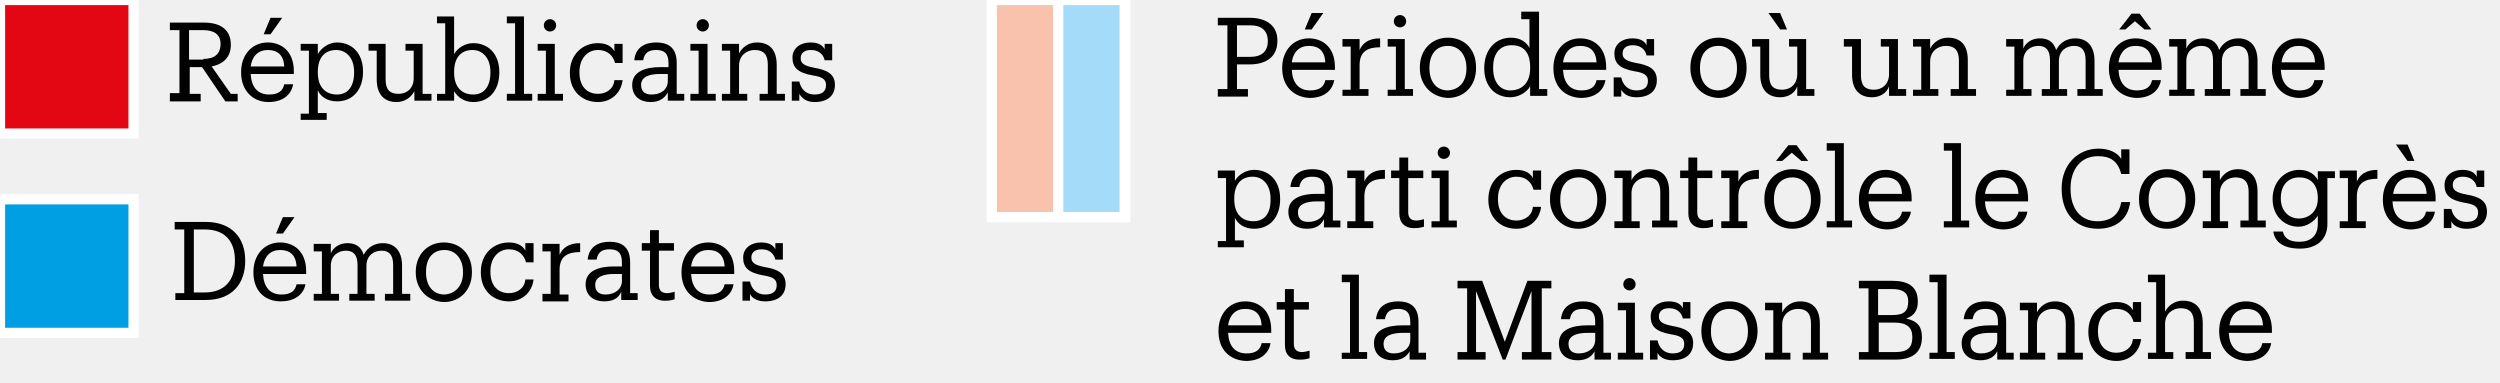
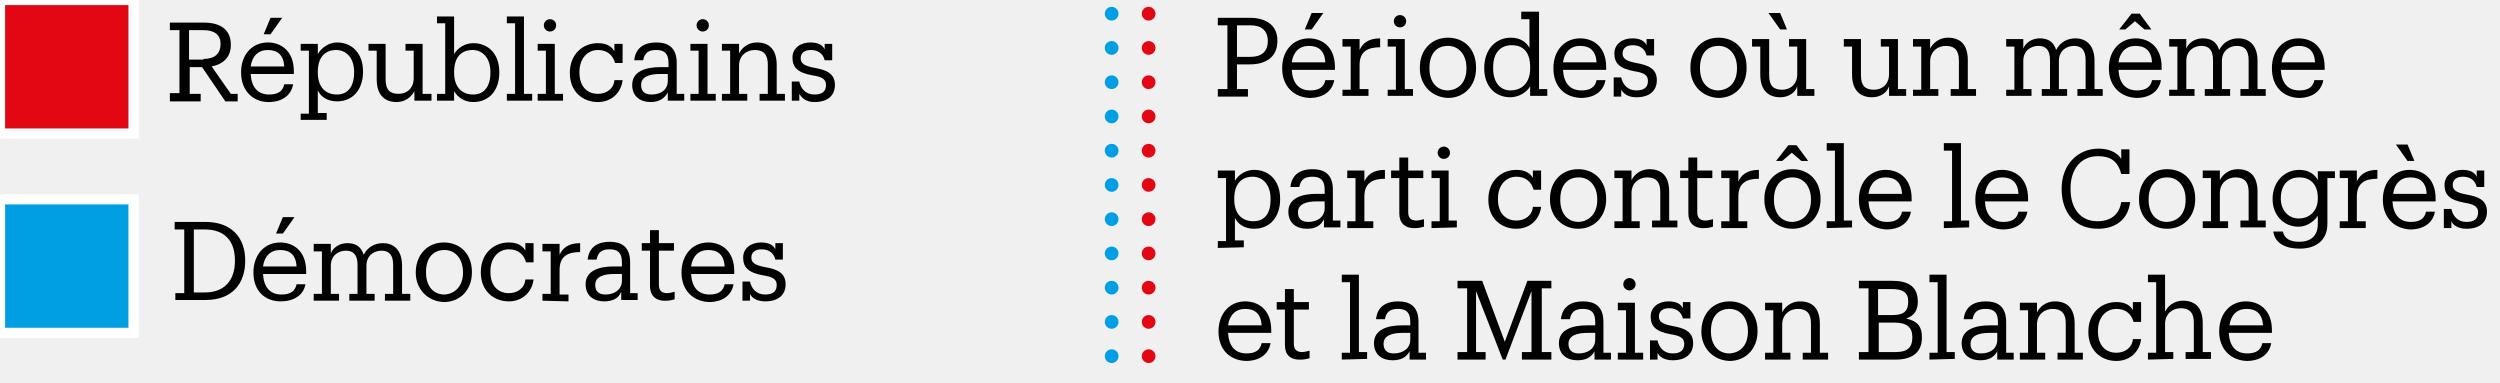
<svg xmlns="http://www.w3.org/2000/svg" version="1.1" id="Calque_1" x="0px" y="0px" viewBox="0 0 365 55.9" style="enable-background:new 0 0 365 55.9;" xml:space="preserve">
  <style type="text/css">
	.st0{enable-background:new    ;}
	.st1{fill:#010101;}
	.st2{fill:#E30613;stroke:#FFFFFF;stroke-width:1.49;}
- 	.st3{fill:#F9C2AD;stroke:#FFFFFF;stroke-width:1.49;}
- 	.st4{fill:#A4DBF8;stroke:#FFFFFF;stroke-width:1.49;}
- 	.st5{fill:#009FE3;stroke:#FFFFFF;stroke-width:1.49;}
+ 	.st3{fill:#009FE3;stroke:#FFFFFF;stroke-width:1.49;}
+ 	
+ 		.st4{fill:none;stroke:#009FE3;stroke-width:2;stroke-linecap:round;stroke-linejoin:round;stroke-miterlimit:10;stroke-dasharray:0,5;}
+ 	
+ 		.st5{fill:none;stroke:#E30613;stroke-width:2;stroke-linecap:round;stroke-linejoin:round;stroke-miterlimit:10;stroke-dasharray:0,5;}
</style>
  <g id="Mode_Isolation">
    <g class="st0">
-       <path class="st1" d="M177.8,14.1V13h1.4V3.7h-1.4V2.6h4.7c2.2,0,4,1,4,3.3v0.1c0,2.4-1.8,3.4-4,3.4h-1.9V13h1.6v1.1H177.8z     M182.6,8.3c1.6,0,2.5-0.8,2.5-2.3V6c0-1.6-1-2.3-2.5-2.3h-2v4.6H182.6z" />
-     </g>
-     <g class="st0">
-       <path class="st1" d="M187.2,10V9.9c0-2.5,1.6-4.3,3.9-4.3c1.9,0,3.8,1.2,3.8,4.2v0.4h-6.3c0.1,1.9,1,3,2.7,3c1.3,0,2-0.5,2.2-1.5    h1.3c-0.3,1.7-1.7,2.6-3.6,2.6C188.9,14.2,187.2,12.6,187.2,10z M193.5,9.1c-0.1-1.7-1-2.4-2.4-2.4c-1.4,0-2.3,0.9-2.5,2.4H193.5z     M191.5,1.9h1.7l-1.7,2.4h-1L191.5,1.9z" />
-       <path class="st1" d="M196,14.1v-1h1.2V6.8H196V5.7h2.5v1.6c0.4-0.9,1.2-1.7,3-1.7v1.3c-1.8,0-3,0.6-3,2.6V13h1.3v1H196z" />
-       <path class="st1" d="M202.6,14.1v-1h1.2V6.8h-1.2V5.7h2.5V13h1.2v1H202.6z M203.5,3.1c0-0.5,0.4-0.9,0.9-0.9s0.9,0.4,0.9,0.9    c0,0.5-0.4,0.9-0.9,0.9S203.5,3.6,203.5,3.1z" />
+       <path class="st1" d="M177.8,14.1V13h1.4V3.7h-1.4V2.6h4.7c2.2,0,4,1,4,3.3V6c0,2.4-1.8,3.4-4,3.4h-1.9V13h1.6v1.1H177.8z     M182.6,8.3c1.6,0,2.5-0.8,2.5-2.3l0,0c0-1.6-1-2.3-2.5-2.3h-2v4.6H182.6z" />
+     </g>
+     <g class="st0">
+       <path class="st1" d="M187.2,10V9.9c0-2.5,1.6-4.3,3.9-4.3c1.9,0,3.8,1.2,3.8,4.2v0.4h-6.3c0.1,1.9,1,3,2.7,3c1.3,0,2-0.5,2.2-1.5    h1.3c-0.3,1.7-1.7,2.6-3.6,2.6C188.9,14.2,187.2,12.6,187.2,10z M193.5,9.1c-0.1-1.7-1-2.4-2.4-2.4s-2.3,0.9-2.5,2.4H193.5z     M191.5,1.9h1.7l-1.7,2.4h-1L191.5,1.9z" />
+       <path class="st1" d="M196,14.1v-1h1.2V6.8H196V5.7h2.5v1.6c0.4-0.9,1.2-1.7,3-1.7v1.3c-1.8,0-3,0.6-3,2.6V13h1.3v1H196V14.1z" />
+       <path class="st1" d="M202.6,14.1v-1h1.2V6.8h-1.2V5.7h2.5V13h1.2v1h-3.7V14.1z M203.5,3.1c0-0.5,0.4-0.9,0.9-0.9s0.9,0.4,0.9,0.9    S204.9,4,204.4,4S203.5,3.6,203.5,3.1z" />
      <path class="st1" d="M207.3,10V9.8c0-2.5,1.7-4.3,4.1-4.3s4.1,1.7,4.1,4.3V10c0,2.5-1.7,4.3-4.1,4.3C209,14.2,207.3,12.4,207.3,10    z M214.1,10V9.9c0-1.9-1.1-3.2-2.7-3.2c-1.7,0-2.7,1.2-2.7,3.2V10c0,1.9,1,3.2,2.7,3.2C213.1,13.1,214.1,11.9,214.1,10z" />
    </g>
    <g class="st0">
-       <path class="st1" d="M220.5,14.2c-2.2,0-3.8-1.6-3.8-4.2V9.9c0-2.6,1.6-4.4,3.9-4.4c1.4,0,2.3,0.7,2.7,1.5V2.8h-1.2V1.7h2.6V13    h1.2v1h-2.5v-1.4C222.9,13.5,221.7,14.2,220.5,14.2z M223.4,10V9.8c0-2.2-1-3.2-2.7-3.2c-1.7,0-2.7,1.2-2.7,3.2V10    c0,2.1,1.1,3.2,2.5,3.2C222.2,13.2,223.4,12.1,223.4,10z" />
-       <path class="st1" d="M226.8,10V9.9c0-2.5,1.6-4.3,3.9-4.3c1.9,0,3.8,1.2,3.8,4.2v0.4h-6.3c0.1,1.9,1,3,2.7,3c1.3,0,2-0.5,2.2-1.5    h1.3c-0.3,1.7-1.7,2.6-3.6,2.6C228.4,14.2,226.8,12.6,226.8,10z M233.1,9.1c-0.1-1.7-1-2.4-2.4-2.4c-1.4,0-2.3,0.9-2.5,2.4H233.1z    " />
-     </g>
-     <g class="st0">
-       <path class="st1" d="M236.7,13.1v1h-1.1v-2.8h1.1c0.2,1,0.9,1.9,2.2,1.9c1.2,0,1.7-0.5,1.7-1.4c0-0.9-0.7-1.2-2-1.4    c-2.2-0.4-2.9-1.2-2.9-2.6c0-1.4,1.2-2.2,2.6-2.2c1.2,0,1.8,0.4,2.1,1V5.7h1.1v2.4h-1.1c-0.2-0.9-0.9-1.5-2-1.5    c-0.9,0-1.5,0.4-1.5,1.2c0,0.7,0.4,1.1,2,1.4c1.7,0.3,3,0.8,3,2.5c0,1.5-1,2.5-3,2.5C237.6,14.2,237,13.6,236.7,13.1z" />
+       <path class="st1" d="M220.5,14.2c-2.2,0-3.8-1.6-3.8-4.2V9.9c0-2.6,1.6-4.4,3.9-4.4c1.4,0,2.3,0.7,2.7,1.5V2.8h-1.2V1.7h2.6V13    h1.2v1h-2.5v-1.4C222.9,13.5,221.7,14.2,220.5,14.2z M223.4,10V9.8c0-2.2-1-3.2-2.7-3.2S218,7.8,218,9.8V10c0,2.1,1.1,3.2,2.5,3.2    C222.2,13.2,223.4,12.1,223.4,10z" />
+       <path class="st1" d="M226.8,10V9.9c0-2.5,1.6-4.3,3.9-4.3c1.9,0,3.8,1.2,3.8,4.2v0.4h-6.3c0.1,1.9,1,3,2.7,3c1.3,0,2-0.5,2.2-1.5    h1.3c-0.3,1.7-1.7,2.6-3.6,2.6C228.4,14.2,226.8,12.6,226.8,10z M233.1,9.1c-0.1-1.7-1-2.4-2.4-2.4s-2.3,0.9-2.5,2.4H233.1z" />
+     </g>
+     <g class="st0">
+       <path class="st1" d="M236.7,13.1v1h-1.1v-2.8h1.1c0.2,1,0.9,1.9,2.2,1.9c1.2,0,1.7-0.5,1.7-1.4s-0.7-1.2-2-1.4    c-2.2-0.4-2.9-1.2-2.9-2.6s1.2-2.2,2.6-2.2c1.2,0,1.8,0.4,2.1,1V5.7h1.1v2.4h-1.1c-0.2-0.9-0.9-1.5-2-1.5c-0.9,0-1.5,0.4-1.5,1.2    c0,0.7,0.4,1.1,2,1.4c1.7,0.3,3,0.8,3,2.5c0,1.5-1,2.5-3,2.5C237.6,14.2,237,13.6,236.7,13.1z" />
    </g>
    <g class="st0">
      <path class="st1" d="M246.8,10V9.8c0-2.5,1.7-4.3,4.1-4.3s4.1,1.7,4.1,4.3V10c0,2.5-1.7,4.3-4.1,4.3    C248.5,14.2,246.8,12.4,246.8,10z M253.6,10V9.9c0-1.9-1.1-3.2-2.7-3.2c-1.7,0-2.7,1.2-2.7,3.2V10c0,1.9,1,3.2,2.7,3.2    C252.6,13.1,253.6,11.9,253.6,10z" />
    </g>
    <g class="st0">
      <path class="st1" d="M259.9,14.2c-1.6,0-2.9-0.9-2.9-3.3V6.8h-1.2V5.7h2.5V11c0,1.5,0.6,2.1,1.9,2.1c1.2,0,2.2-0.8,2.2-2.3v-4    h-1.2V5.7h2.5V13h1.2v1h-2.5v-1.4C262.1,13.5,261.2,14.2,259.9,14.2z M258.2,1.9h1.7l1,2.4h-1L258.2,1.9z" />
      <path class="st1" d="M273.3,14.2c-1.6,0-2.9-0.9-2.9-3.3V6.8h-1.2V5.7h2.5V11c0,1.5,0.6,2.1,1.9,2.1c1.2,0,2.2-0.8,2.2-2.3v-4    h-1.2V5.7h2.5V13h1.2v1h-2.5v-1.4C275.5,13.5,274.6,14.2,273.3,14.2z" />
-       <path class="st1" d="M279.3,14.1v-1h1.2V6.8h-1.2V5.7h2.5v1.4c0.4-0.8,1.3-1.6,2.6-1.6c1.7,0,2.9,0.9,2.9,3.3V13h1.2v1h-3.7v-1    h1.2V8.8c0-1.4-0.6-2.1-1.9-2.1c-1.2,0-2.3,0.8-2.3,2.3V13h1.2v1H279.3z" />
-     </g>
-     <g class="st0">
-       <path class="st1" d="M292.9,14.1v-1h1.2V6.8h-1.2V5.7h2.5v1.4c0.3-0.8,1.2-1.5,2.4-1.5c1.1,0,2,0.4,2.4,1.7    c0.6-1.2,1.7-1.7,2.8-1.7c1.5,0,2.8,0.9,2.8,3.3V13h1.2v1h-3.7v-1h1.2V8.8c0-1.5-0.6-2.1-1.7-2.1c-1.1,0-2.2,0.7-2.2,2.2V13h1.2v1    h-3.7v-1h1.2V8.8c0-1.5-0.6-2.1-1.7-2.1c-1.1,0-2.2,0.7-2.2,2.2V13h1.2v1H292.9z" />
-     </g>
-     <g class="st0">
-       <path class="st1" d="M307.9,10V9.9c0-2.5,1.6-4.3,3.9-4.3c1.9,0,3.8,1.2,3.8,4.2v0.4h-6.3c0.1,1.9,1,3,2.7,3c1.3,0,2-0.5,2.2-1.5    h1.3c-0.3,1.7-1.7,2.6-3.6,2.6C309.6,14.2,307.9,12.6,307.9,10z M314.2,9.1c-0.1-1.7-1-2.4-2.4-2.4c-1.4,0-2.3,0.9-2.5,2.4H314.2z     M311.2,2h1.2l1.7,2.3h-1l-1.4-1.2l-1.4,1.2h-0.9L311.2,2z" />
-     </g>
-     <g class="st0">
-       <path class="st1" d="M316.7,14.1v-1h1.2V6.8h-1.2V5.7h2.5v1.4c0.3-0.8,1.2-1.5,2.4-1.5c1.1,0,2,0.4,2.4,1.7    c0.6-1.2,1.7-1.7,2.8-1.7c1.5,0,2.8,0.9,2.8,3.3V13h1.2v1h-3.7v-1h1.2V8.8c0-1.5-0.6-2.1-1.7-2.1c-1.1,0-2.2,0.7-2.2,2.2V13h1.2v1    h-3.7v-1h1.2V8.8c0-1.5-0.6-2.1-1.7-2.1c-1.1,0-2.2,0.7-2.2,2.2V13h1.2v1H316.7z" />
-     </g>
-     <g class="st0">
-       <path class="st1" d="M331.7,10V9.9c0-2.5,1.6-4.3,3.9-4.3c1.9,0,3.8,1.2,3.8,4.2v0.4H333c0.1,1.9,1,3,2.7,3c1.3,0,2-0.5,2.2-1.5    h1.3c-0.3,1.7-1.7,2.6-3.6,2.6C333.3,14.2,331.7,12.6,331.7,10z M338,9.1c-0.1-1.7-1-2.4-2.4-2.4c-1.4,0-2.3,0.9-2.5,2.4H338z" />
-     </g>
-     <g class="st0">
-       <path class="st1" d="M177.8,36.2v-1h1.2V26h-1.2v-1.1h2.5v1.5c0.5-0.9,1.6-1.6,2.8-1.6c2.2,0,3.8,1.6,3.8,4.2v0.1    c0,2.6-1.5,4.3-3.8,4.3c-1.4,0-2.4-0.7-2.8-1.6v3.3h1.3v1H177.8z M185.5,29.2V29c0-2.1-1.2-3.2-2.6-3.2c-1.6,0-2.7,1-2.7,3.2v0.1    c0,2.1,1.1,3.2,2.8,3.2C184.6,32.3,185.5,31.2,185.5,29.2z" />
-     </g>
-     <g class="st0">
-       <path class="st1" d="M190.8,33.4c-1.5,0-2.7-0.8-2.7-2.5c0-2,2-2.6,4.1-2.6h1.2v-0.6c0-1.4-0.6-1.9-1.8-1.9    c-1.1,0-1.7,0.4-1.9,1.5h-1.3c0.2-2,1.7-2.6,3.2-2.6c1.6,0,3,0.6,3,3v4.5h1.1v1h-2.4v-1.2C192.8,33,192,33.4,190.8,33.4z     M193.4,30.4v-1h-1.1c-1.6,0-2.8,0.4-2.8,1.6c0,0.8,0.4,1.4,1.5,1.4C192.3,32.4,193.4,31.7,193.4,30.4z" />
+       <path class="st1" d="M279.3,14.1v-1h1.2V6.8h-1.2V5.7h2.5v1.4c0.4-0.8,1.3-1.6,2.6-1.6c1.7,0,2.9,0.9,2.9,3.3V13h1.2v1h-3.7v-1    h1.2V8.8c0-1.4-0.6-2.1-1.9-2.1c-1.2,0-2.3,0.8-2.3,2.3v4h1.2v1h-3.7V14.1z" />
+     </g>
+     <g class="st0">
+       <path class="st1" d="M292.9,14.1v-1h1.2V6.8h-1.2V5.7h2.5v1.4c0.3-0.8,1.2-1.5,2.4-1.5c1.1,0,2,0.4,2.4,1.7    c0.6-1.2,1.7-1.7,2.8-1.7c1.5,0,2.8,0.9,2.8,3.3V13h1.2v1h-3.7v-1h1.2V8.8c0-1.5-0.6-2.1-1.7-2.1s-2.2,0.7-2.2,2.2V13h1.2v1h-3.7    v-1h1.2V8.8c0-1.5-0.6-2.1-1.7-2.1s-2.2,0.7-2.2,2.2V13h1.2v1h-3.7V14.1z" />
+     </g>
+     <g class="st0">
+       <path class="st1" d="M307.9,10V9.9c0-2.5,1.6-4.3,3.9-4.3c1.9,0,3.8,1.2,3.8,4.2v0.4h-6.3c0.1,1.9,1,3,2.7,3c1.3,0,2-0.5,2.2-1.5    h1.3c-0.3,1.7-1.7,2.6-3.6,2.6C309.6,14.2,307.9,12.6,307.9,10z M314.2,9.1c-0.1-1.7-1-2.4-2.4-2.4s-2.3,0.9-2.5,2.4H314.2z     M311.2,2h1.2l1.7,2.3h-1l-1.4-1.2l-1.4,1.2h-0.9L311.2,2z" />
+     </g>
+     <g class="st0">
+       <path class="st1" d="M316.7,14.1v-1h1.2V6.8h-1.2V5.7h2.5v1.4c0.3-0.8,1.2-1.5,2.4-1.5c1.1,0,2,0.4,2.4,1.7    c0.6-1.2,1.7-1.7,2.8-1.7c1.5,0,2.8,0.9,2.8,3.3V13h1.2v1h-3.7v-1h1.2V8.8c0-1.5-0.6-2.1-1.7-2.1s-2.2,0.7-2.2,2.2V13h1.2v1h-3.7    v-1h1.2V8.8c0-1.5-0.6-2.1-1.7-2.1s-2.2,0.7-2.2,2.2V13h1.2v1h-3.7V14.1z" />
+     </g>
+     <g class="st0">
+       <path class="st1" d="M331.7,10V9.9c0-2.5,1.6-4.3,3.9-4.3c1.9,0,3.8,1.2,3.8,4.2v0.4H333c0.1,1.9,1,3,2.7,3c1.3,0,2-0.5,2.2-1.5    h1.3c-0.3,1.7-1.7,2.6-3.6,2.6C333.3,14.2,331.7,12.6,331.7,10z M338,9.1c-0.1-1.7-1-2.4-2.4-2.4s-2.3,0.9-2.5,2.4H338z" />
+     </g>
+     <g class="st0">
+       <path class="st1" d="M177.8,36.2v-1h1.2V26h-1.2v-1.1h2.5v1.5c0.5-0.9,1.6-1.6,2.8-1.6c2.2,0,3.8,1.6,3.8,4.2v0.1    c0,2.6-1.5,4.3-3.8,4.3c-1.4,0-2.4-0.7-2.8-1.6v3.3h1.3v1L177.8,36.2L177.8,36.2z M185.5,29.2V29c0-2.1-1.2-3.2-2.6-3.2    c-1.6,0-2.7,1-2.7,3.2v0.1c0,2.1,1.1,3.2,2.8,3.2C184.6,32.3,185.5,31.2,185.5,29.2z" />
+     </g>
+     <g class="st0">
+       <path class="st1" d="M190.8,33.4c-1.5,0-2.7-0.8-2.7-2.5c0-2,2-2.6,4.1-2.6h1.2v-0.6c0-1.4-0.6-1.9-1.8-1.9    c-1.1,0-1.7,0.4-1.9,1.5h-1.3c0.2-2,1.7-2.6,3.2-2.6c1.6,0,3,0.6,3,3v4.5h1.1v1h-2.4V32C192.8,33,192,33.4,190.8,33.4z     M193.4,30.4v-1h-1.1c-1.6,0-2.8,0.4-2.8,1.6c0,0.8,0.4,1.4,1.5,1.4C192.3,32.4,193.4,31.7,193.4,30.4z" />
    </g>
    <g class="st0">
      <path class="st1" d="M196.7,33.3v-1h1.2V26h-1.2v-1.1h2.5v1.6c0.4-0.9,1.2-1.7,3-1.7v1.3c-1.8,0-3,0.6-3,2.6v3.6h1.3v1H196.7z" />
    </g>
    <g class="st0">
      <path class="st1" d="M204.3,31.2V26h-1.2v-1.1h1.2V23h1.3v1.9h2.2V26h-2.2v5c0,0.8,0.4,1.2,1.2,1.2c0.3,0,0.7-0.1,1.1-0.2v1.1    c-0.4,0.1-0.7,0.2-1.2,0.2C205.1,33.4,204.3,32.5,204.3,31.2z" />
-       <path class="st1" d="M209,33.3v-1h1.2V26H209v-1.1h2.5v7.3h1.2v1H209z M209.9,22.3c0-0.5,0.4-0.9,0.9-0.9s0.9,0.4,0.9,0.9    c0,0.5-0.4,0.9-0.9,0.9S209.9,22.8,209.9,22.3z" />
-     </g>
-     <g class="st0">
-       <path class="st1" d="M223.8,24.9h1.2v2.8h-1.1c-0.3-1.1-1.1-1.9-2.5-1.9c-1.5,0-2.7,1.2-2.7,3.2v0.1c0,2,1.1,3.1,2.7,3.1    c1.2,0,2.3-0.7,2.4-2h1.2c-0.2,1.8-1.6,3.2-3.6,3.2c-2.3,0-4.1-1.6-4.1-4.2v-0.1c0-2.6,1.8-4.3,4.1-4.3c1.4,0,2.1,0.6,2.4,1.2    V24.9z" />
+       <path class="st1" d="M209,33.3v-1h1.2V26H209v-1.1h2.5v7.3h1.2v1L209,33.3L209,33.3z M209.9,22.3c0-0.5,0.4-0.9,0.9-0.9    s0.9,0.4,0.9,0.9s-0.4,0.9-0.9,0.9S209.9,22.8,209.9,22.3z" />
+     </g>
+     <g class="st0">
+       <path class="st1" d="M223.8,24.9h1.2v2.8h-1.1c-0.3-1.1-1.1-1.9-2.5-1.9c-1.5,0-2.7,1.2-2.7,3.2v0.1c0,2,1.1,3.1,2.7,3.1    c1.2,0,2.3-0.7,2.4-2h1.2c-0.2,1.8-1.6,3.2-3.6,3.2c-2.3,0-4.1-1.6-4.1-4.2v-0.1c0-2.6,1.8-4.3,4.1-4.3c1.4,0,2.1,0.6,2.4,1.2    L223.8,24.9L223.8,24.9z" />
    </g>
    <g class="st0">
      <path class="st1" d="M226.3,29.2V29c0-2.5,1.7-4.3,4.1-4.3s4.1,1.7,4.1,4.3v0.1c0,2.5-1.7,4.3-4.1,4.3    C228.1,33.4,226.3,31.6,226.3,29.2z M233.2,29.2v-0.1c0-1.9-1.1-3.2-2.7-3.2c-1.7,0-2.7,1.2-2.7,3.2v0.1c0,1.9,1,3.2,2.7,3.2    C232.1,32.3,233.2,31.1,233.2,29.2z" />
    </g>
    <g class="st0">
      <path class="st1" d="M235.7,33.3v-1h1.2V26h-1.2v-1.1h2.5v1.4c0.4-0.8,1.3-1.6,2.6-1.6c1.7,0,2.9,0.9,2.9,3.3v4.2h1.2v1h-3.7v-1    h1.2V28c0-1.4-0.6-2.1-1.9-2.1c-1.2,0-2.3,0.8-2.3,2.3v4.1h1.2v1H235.7z" />
    </g>
    <g class="st0">
      <path class="st1" d="M246.5,31.2V26h-1.2v-1.1h1.2V23h1.3v1.9h2.2V26h-2.2v5c0,0.8,0.4,1.2,1.2,1.2c0.3,0,0.7-0.1,1.1-0.2v1.1    c-0.4,0.1-0.7,0.2-1.2,0.2C247.3,33.4,246.5,32.5,246.5,31.2z" />
    </g>
    <g class="st0">
      <path class="st1" d="M251.3,33.3v-1h1.2V26h-1.2v-1.1h2.5v1.6c0.4-0.9,1.2-1.7,3-1.7v1.3c-1.8,0-3,0.6-3,2.6v3.6h1.3v1H251.3z" />
    </g>
    <g class="st0">
      <path class="st1" d="M257.6,29.2V29c0-2.5,1.7-4.3,4.1-4.3s4.1,1.7,4.1,4.3v0.1c0,2.5-1.7,4.3-4.1,4.3    C259.3,33.4,257.6,31.6,257.6,29.2z M264.4,29.2v-0.1c0-1.9-1.1-3.2-2.7-3.2c-1.7,0-2.7,1.2-2.7,3.2v0.1c0,1.9,1,3.2,2.7,3.2    C263.4,32.3,264.4,31.1,264.4,29.2z M261.1,21.2h1.2l1.7,2.3h-1l-1.4-1.2l-1.4,1.2h-0.9L261.1,21.2z" />
-       <path class="st1" d="M266.7,33.3v-1h1.2V22h-1.2v-1.1h2.5v11.3h1.2v1H266.7z" />
-     </g>
-     <g class="st0">
-       <path class="st1" d="M271.4,29.2v-0.1c0-2.5,1.6-4.3,3.9-4.3c1.9,0,3.8,1.2,3.8,4.2v0.4h-6.3c0.1,1.9,1,3,2.7,3    c1.3,0,2-0.5,2.2-1.5h1.3c-0.3,1.7-1.7,2.6-3.6,2.6C273.1,33.4,271.4,31.8,271.4,29.2z M277.7,28.3c-0.1-1.7-1-2.4-2.4-2.4    c-1.4,0-2.3,0.9-2.5,2.4H277.7z" />
-     </g>
-     <g class="st0">
-       <path class="st1" d="M283.8,33.3v-1h1.2V22h-1.2v-1.1h2.5v11.3h1.2v1H283.8z" />
-     </g>
-     <g class="st0">
-       <path class="st1" d="M288.4,29.2v-0.1c0-2.5,1.6-4.3,3.9-4.3c1.9,0,3.8,1.2,3.8,4.2v0.4h-6.3c0.1,1.9,1,3,2.7,3    c1.3,0,2-0.5,2.2-1.5h1.3c-0.3,1.7-1.7,2.6-3.6,2.6C290,33.4,288.4,31.8,288.4,29.2z M294.7,28.3c-0.1-1.7-1-2.4-2.4-2.4    c-1.4,0-2.3,0.9-2.5,2.4H294.7z" />
+       <path class="st1" d="M266.7,33.3v-1h1.2V22h-1.2v-1.1h2.5v11.3h1.2v1L266.7,33.3L266.7,33.3z" />
+     </g>
+     <g class="st0">
+       <path class="st1" d="M271.4,29.2v-0.1c0-2.5,1.6-4.3,3.9-4.3c1.9,0,3.8,1.2,3.8,4.2v0.4h-6.3c0.1,1.9,1,3,2.7,3    c1.3,0,2-0.5,2.2-1.5h1.3c-0.3,1.7-1.7,2.6-3.6,2.6C273.1,33.4,271.4,31.8,271.4,29.2z M277.7,28.3c-0.1-1.7-1-2.4-2.4-2.4    s-2.3,0.9-2.5,2.4H277.7z" />
+     </g>
+     <g class="st0">
+       <path class="st1" d="M283.8,33.3v-1h1.2V22h-1.2v-1.1h2.5v11.3h1.2v1L283.8,33.3L283.8,33.3z" />
+     </g>
+     <g class="st0">
+       <path class="st1" d="M288.4,29.2v-0.1c0-2.5,1.6-4.3,3.9-4.3c1.9,0,3.8,1.2,3.8,4.2v0.4h-6.3c0.1,1.9,1,3,2.7,3    c1.3,0,2-0.5,2.2-1.5h1.3c-0.3,1.7-1.7,2.6-3.6,2.6C290,33.4,288.4,31.8,288.4,29.2z M294.7,28.3c-0.1-1.7-1-2.4-2.4-2.4    s-2.3,0.9-2.5,2.4H294.7z" />
    </g>
    <g class="st0">
      <path class="st1" d="M306.3,33.4c-3.3,0-5.3-2.3-5.3-5.8v-0.1c0-3.4,2.3-5.8,5.4-5.8c1.4,0,2.7,0.5,3.3,1.5v-1.4h1.2v3.6h-1.2    c-0.5-1.9-1.6-2.6-3.4-2.6c-2.4,0-4,1.8-4,4.7v0.1c0,2.9,1.5,4.7,3.9,4.7c1.9,0,3.2-0.9,3.5-2.8h1.3    C310.7,32.1,308.8,33.4,306.3,33.4z" />
    </g>
    <g class="st0">
-       <path class="st1" d="M312.3,29.2V29c0-2.5,1.7-4.3,4.1-4.3c2.4,0,4.1,1.7,4.1,4.3v0.1c0,2.5-1.7,4.3-4.1,4.3    S312.3,31.6,312.3,29.2z M319.1,29.2v-0.1c0-1.9-1.1-3.2-2.7-3.2c-1.7,0-2.7,1.2-2.7,3.2v0.1c0,1.9,1,3.2,2.7,3.2    C318.1,32.3,319.1,31.1,319.1,29.2z" />
+       <path class="st1" d="M312.3,29.2V29c0-2.5,1.7-4.3,4.1-4.3s4.1,1.7,4.1,4.3v0.1c0,2.5-1.7,4.3-4.1,4.3S312.3,31.6,312.3,29.2z     M319.1,29.2v-0.1c0-1.9-1.1-3.2-2.7-3.2c-1.7,0-2.7,1.2-2.7,3.2v0.1c0,1.9,1,3.2,2.7,3.2C318.1,32.3,319.1,31.1,319.1,29.2z" />
    </g>
    <g class="st0">
      <path class="st1" d="M321.6,33.3v-1h1.2V26h-1.2v-1.1h2.5v1.4c0.4-0.8,1.3-1.6,2.6-1.6c1.7,0,2.9,0.9,2.9,3.3v4.2h1.2v1h-3.7v-1    h1.2V28c0-1.4-0.6-2.1-1.9-2.1c-1.2,0-2.3,0.8-2.3,2.3v4.1h1.2v1H321.6z" />
    </g>
    <g class="st0">
-       <path class="st1" d="M331.9,33.8h1.4c0.2,1,1,1.5,2.4,1.5c1.6,0,2.7-0.8,2.7-2.6v-1.2c-0.5,0.8-1.6,1.6-2.8,1.6    c-2.2,0-3.8-1.7-3.8-4v-0.1c0-2.3,1.6-4.2,3.9-4.2c1.4,0,2.3,0.7,2.7,1.5v-1.3h2.5V26h-1.1v6.7c0,2.4-1.7,3.6-4,3.6    C333.2,36.3,332.1,35.2,331.9,33.8z M338.4,29v-0.1c0-1.9-1-3-2.7-3c-1.7,0-2.7,1.2-2.7,3V29c0,1.8,1.2,2.9,2.6,2.9    C337.2,31.9,338.4,30.8,338.4,29z" />
+       <path class="st1" d="M331.9,33.8h1.4c0.2,1,1,1.5,2.4,1.5c1.6,0,2.7-0.8,2.7-2.6v-1.2c-0.5,0.8-1.6,1.6-2.8,1.6    c-2.2,0-3.8-1.7-3.8-4V29c0-2.3,1.6-4.2,3.9-4.2c1.4,0,2.3,0.7,2.7,1.5V25h2.5v1h-1.1v6.7c0,2.4-1.7,3.6-4,3.6    C333.2,36.3,332.1,35.2,331.9,33.8z M338.4,29v-0.1c0-1.9-1-3-2.7-3s-2.7,1.2-2.7,3V29c0,1.8,1.2,2.9,2.6,2.9    C337.2,31.9,338.4,30.8,338.4,29z" />
    </g>
    <g class="st0">
      <path class="st1" d="M341.6,33.3v-1h1.2V26h-1.2v-1.1h2.5v1.6c0.4-0.9,1.2-1.7,3-1.7v1.3c-1.8,0-3,0.6-3,2.6v3.6h1.3v1H341.6z" />
    </g>
    <g class="st0">
-       <path class="st1" d="M347.9,29.2v-0.1c0-2.5,1.6-4.3,3.9-4.3c1.9,0,3.8,1.2,3.8,4.2v0.4h-6.3c0.1,1.9,1,3,2.7,3    c1.3,0,2-0.5,2.2-1.5h1.3c-0.3,1.7-1.7,2.6-3.6,2.6C349.6,33.4,347.9,31.8,347.9,29.2z M354.3,28.3c-0.1-1.7-1-2.4-2.4-2.4    c-1.4,0-2.3,0.9-2.5,2.4H354.3z M349.8,21.1h1.7l1,2.4h-1L349.8,21.1z" />
-     </g>
-     <g class="st0">
-       <path class="st1" d="M357.9,32.3v1h-1.1v-2.8h1.1c0.2,1,0.9,1.9,2.2,1.9c1.2,0,1.7-0.5,1.7-1.4c0-0.9-0.7-1.2-2-1.4    c-2.2-0.4-2.9-1.2-2.9-2.6c0-1.4,1.2-2.2,2.6-2.2c1.2,0,1.8,0.4,2.1,1v-0.9h1.1v2.4h-1.1c-0.2-0.9-0.9-1.5-2-1.5    c-0.9,0-1.5,0.4-1.5,1.2c0,0.7,0.4,1.1,2,1.4c1.7,0.3,3,0.8,3,2.5c0,1.5-1,2.5-3,2.5C358.8,33.4,358.1,32.8,357.9,32.3z" />
-     </g>
-     <g class="st0">
-       <path class="st1" d="M177.9,48.4v-0.1c0-2.5,1.6-4.3,3.9-4.3c1.9,0,3.8,1.2,3.8,4.2v0.4h-6.3c0.1,1.9,1,3,2.7,3    c1.3,0,2-0.5,2.2-1.5h1.3c-0.3,1.7-1.7,2.6-3.6,2.6C179.5,52.6,177.9,51,177.9,48.4z M184.2,47.5c-0.1-1.7-1-2.4-2.4-2.4    c-1.4,0-2.3,0.9-2.5,2.4H184.2z" />
+       <path class="st1" d="M347.9,29.2v-0.1c0-2.5,1.6-4.3,3.9-4.3c1.9,0,3.8,1.2,3.8,4.2v0.4h-6.3c0.1,1.9,1,3,2.7,3    c1.3,0,2-0.5,2.2-1.5h1.3c-0.3,1.7-1.7,2.6-3.6,2.6C349.6,33.4,347.9,31.8,347.9,29.2z M354.3,28.3c-0.1-1.7-1-2.4-2.4-2.4    s-2.3,0.9-2.5,2.4H354.3z M349.8,21.1h1.7l1,2.4h-1L349.8,21.1z" />
+     </g>
+     <g class="st0">
+       <path class="st1" d="M357.9,32.3v1h-1.1v-2.8h1.1c0.2,1,0.9,1.9,2.2,1.9c1.2,0,1.7-0.5,1.7-1.4s-0.7-1.2-2-1.4    c-2.2-0.4-2.9-1.2-2.9-2.6s1.2-2.2,2.6-2.2c1.2,0,1.8,0.4,2.1,1v-0.9h1.1v2.4h-1.1c-0.2-0.9-0.9-1.5-2-1.5c-0.9,0-1.5,0.4-1.5,1.2    c0,0.7,0.4,1.1,2,1.4c1.7,0.3,3,0.8,3,2.5c0,1.5-1,2.5-3,2.5C358.8,33.4,358.1,32.8,357.9,32.3z" />
+     </g>
+     <g class="st0">
+       <path class="st1" d="M177.9,48.4L177.9,48.4c0-2.6,1.6-4.4,3.9-4.4c1.9,0,3.8,1.2,3.8,4.2v0.4h-6.3c0.1,1.9,1,3,2.7,3    c1.3,0,2-0.5,2.2-1.5h1.3c-0.3,1.7-1.7,2.6-3.6,2.6C179.5,52.6,177.9,51,177.9,48.4z M184.2,47.5c-0.1-1.7-1-2.4-2.4-2.4    s-2.3,0.9-2.5,2.4H184.2z" />
    </g>
    <g class="st0">
      <path class="st1" d="M187.6,50.4v-5.2h-1.2v-1.1h1.2v-1.9h1.3v1.9h2.2v1.1h-2.2v5c0,0.8,0.4,1.2,1.2,1.2c0.3,0,0.7-0.1,1.1-0.2    v1.1c-0.4,0.1-0.7,0.2-1.2,0.2C188.3,52.6,187.6,51.7,187.6,50.4z" />
-       <path class="st1" d="M195.9,52.5v-1h1.2V41.2h-1.2v-1.1h2.5v11.3h1.2v1H195.9z" />
+       <path class="st1" d="M195.9,52.5v-1h1.2V41.2h-1.2v-1.1h2.5v11.3h1.2v1L195.9,52.5L195.9,52.5z" />
      <path class="st1" d="M203.3,52.6c-1.5,0-2.7-0.8-2.7-2.5c0-2,2-2.6,4.1-2.6h1.2V47c0-1.4-0.6-1.9-1.8-1.9c-1.1,0-1.7,0.4-1.9,1.5    h-1.3c0.2-2,1.7-2.6,3.2-2.6c1.6,0,3,0.6,3,3v4.5h1.1v1h-2.4v-1.2C205.3,52.2,204.5,52.6,203.3,52.6z M205.9,49.6v-1h-1.1    c-1.6,0-2.8,0.4-2.8,1.6c0,0.8,0.4,1.4,1.5,1.4C204.8,51.6,205.9,50.9,205.9,49.6z" />
    </g>
    <g class="st0">
-       <path class="st1" d="M217,52.5h-4.2v-1.1h1.4v-9.3h-1.4V41h3.6l3.3,8.9L223,41h3.5v1.1h-1.4v9.3h1.4v1.1h-4.3v-1.1h1.4v-8.9    l-3.8,10h-0.4l-3.9-10v8.9h1.4V52.5z" />
+       <path class="st1" d="M217,52.5h-4.2v-1.1h1.4v-9.3h-1.4V41h3.6l3.3,8.9L223,41h3.5v1.1h-1.4v9.3h1.4v1.1h-4.3v-1.1h1.4v-8.9    l-3.8,10h-0.4l-3.9-10v8.9h1.4v1.1H217z" />
    </g>
    <g class="st0">
      <path class="st1" d="M230.3,52.6c-1.5,0-2.7-0.8-2.7-2.5c0-2,2-2.6,4.1-2.6h1.2V47c0-1.4-0.6-1.9-1.8-1.9c-1.1,0-1.7,0.4-1.9,1.5    h-1.3c0.2-2,1.7-2.6,3.2-2.6c1.6,0,3,0.6,3,3v4.5h1.1v1h-2.4v-1.2C232.3,52.2,231.5,52.6,230.3,52.6z M232.9,49.6v-1h-1.1    c-1.6,0-2.8,0.4-2.8,1.6c0,0.8,0.4,1.4,1.5,1.4C231.8,51.6,232.9,50.9,232.9,49.6z" />
-       <path class="st1" d="M236.2,52.5v-1h1.2v-6.2h-1.2v-1.1h2.5v7.3h1.2v1H236.2z M237,41.5c0-0.5,0.4-0.9,0.9-0.9s0.9,0.4,0.9,0.9    c0,0.5-0.4,0.9-0.9,0.9S237,42,237,41.5z" />
-     </g>
-     <g class="st0">
-       <path class="st1" d="M242,51.5v1h-1.1v-2.8h1.1c0.2,1,0.9,1.9,2.2,1.9c1.2,0,1.7-0.5,1.7-1.4c0-0.9-0.7-1.2-2-1.4    c-2.2-0.4-2.9-1.2-2.9-2.6c0-1.4,1.2-2.2,2.6-2.2c1.2,0,1.8,0.4,2.1,1v-0.9h1.1v2.4h-1.1c-0.2-0.9-0.9-1.5-2-1.5    c-0.9,0-1.5,0.4-1.5,1.2c0,0.7,0.4,1.1,2,1.4c1.7,0.3,3,0.8,3,2.5c0,1.5-1,2.5-3,2.5C242.9,52.6,242.2,52,242,51.5z" />
-     </g>
-     <g class="st0">
-       <path class="st1" d="M248.4,48.4v-0.1c0-2.5,1.7-4.3,4.1-4.3s4.1,1.7,4.1,4.3v0.1c0,2.5-1.7,4.3-4.1,4.3    C250.1,52.6,248.4,50.8,248.4,48.4z M255.2,48.4v-0.1c0-1.9-1.1-3.2-2.7-3.2c-1.7,0-2.7,1.2-2.7,3.2v0.1c0,1.9,1,3.2,2.7,3.2    C254.2,51.5,255.2,50.3,255.2,48.4z" />
-       <path class="st1" d="M257.7,52.5v-1h1.2v-6.2h-1.2v-1.1h2.5v1.4c0.4-0.8,1.3-1.6,2.6-1.6c1.7,0,2.9,0.9,2.9,3.3v4.2h1.2v1h-3.7v-1    h1.2v-4.3c0-1.4-0.6-2.1-1.9-2.1c-1.2,0-2.3,0.8-2.3,2.3v4.1h1.2v1H257.7z" />
-       <path class="st1" d="M271.4,51.4h1.4v-9.3h-1.4V41h4.9c2.1,0,3.7,0.7,3.7,3v0.1c0,1-0.4,2-1.7,2.4c1.7,0.4,2.3,1.2,2.3,2.7v0.1    c0,2.2-1.5,3.2-3.8,3.2h-5.4V51.4z M276.3,46c1.7,0,2.3-0.6,2.3-2V44c0-1.3-0.8-1.8-2.4-1.8h-2V46H276.3z M276.8,51.4    c1.7,0,2.4-0.7,2.4-2.1v-0.1c0-1.4-0.8-2.1-2.6-2.1h-2.3v4.3H276.8z" />
-       <path class="st1" d="M281.7,52.5v-1h1.2V41.2h-1.2v-1.1h2.5v11.3h1.2v1H281.7z" />
+       <path class="st1" d="M236.2,52.5v-1h1.2v-6.2h-1.2v-1.1h2.5v7.3h1.2v1H236.2z M237,41.5c0-0.5,0.4-0.9,0.9-0.9s0.9,0.4,0.9,0.9    s-0.4,0.9-0.9,0.9S237,42,237,41.5z" />
+     </g>
+     <g class="st0">
+       <path class="st1" d="M242,51.5v1h-1.1v-2.8h1.1c0.2,1,0.9,1.9,2.2,1.9c1.2,0,1.7-0.5,1.7-1.4s-0.7-1.2-2-1.4    c-2.2-0.4-2.9-1.2-2.9-2.6c0-1.4,1.2-2.2,2.6-2.2c1.2,0,1.8,0.4,2.1,1v-0.9h1.1v2.4h-1.1c-0.2-0.9-0.9-1.5-2-1.5    c-0.9,0-1.5,0.4-1.5,1.2c0,0.7,0.4,1.1,2,1.4c1.7,0.3,3,0.8,3,2.5c0,1.5-1,2.5-3,2.5C242.9,52.6,242.2,52,242,51.5z" />
+     </g>
+     <g class="st0">
+       <path class="st1" d="M248.4,48.4L248.4,48.4c0-2.6,1.7-4.4,4.1-4.4s4.1,1.7,4.1,4.3v0.1c0,2.5-1.7,4.3-4.1,4.3    C250.1,52.6,248.4,50.8,248.4,48.4z M255.2,48.4L255.2,48.4c0-2-1.1-3.3-2.7-3.3c-1.7,0-2.7,1.2-2.7,3.2v0.1c0,1.9,1,3.2,2.7,3.2    C254.2,51.5,255.2,50.3,255.2,48.4z" />
+       <path class="st1" d="M257.7,52.5v-1h1.2v-6.2h-1.2v-1.1h2.5v1.4c0.4-0.8,1.3-1.6,2.6-1.6c1.7,0,2.9,0.9,2.9,3.3v4.2h1.2v1h-3.7v-1    h1.2v-4.3c0-1.4-0.6-2.1-1.9-2.1c-1.2,0-2.3,0.8-2.3,2.3v4.1h1.2v1C261.4,52.5,257.7,52.5,257.7,52.5z" />
+       <path class="st1" d="M271.4,51.4h1.4v-9.3h-1.4V41h4.9c2.1,0,3.7,0.7,3.7,3v0.1c0,1-0.4,2-1.7,2.4c1.7,0.4,2.3,1.2,2.3,2.7v0.1    c0,2.2-1.5,3.2-3.8,3.2h-5.4V51.4z M276.3,46c1.7,0,2.3-0.6,2.3-2l0,0c0-1.3-0.8-1.8-2.4-1.8h-2V46H276.3z M276.8,51.4    c1.7,0,2.4-0.7,2.4-2.1v-0.1c0-1.4-0.8-2.1-2.6-2.1h-2.3v4.3C274.3,51.4,276.8,51.4,276.8,51.4z" />
+       <path class="st1" d="M281.7,52.5v-1h1.2V41.2h-1.2v-1.1h2.5v11.3h1.2v1L281.7,52.5L281.7,52.5z" />
      <path class="st1" d="M289.1,52.6c-1.5,0-2.7-0.8-2.7-2.5c0-2,2-2.6,4.1-2.6h1.2V47c0-1.4-0.6-1.9-1.8-1.9c-1.1,0-1.7,0.4-1.9,1.5    h-1.3c0.2-2,1.7-2.6,3.2-2.6c1.6,0,3,0.6,3,3v4.5h1.1v1h-2.4v-1.2C291.1,52.2,290.3,52.6,289.1,52.6z M291.6,49.6v-1h-1.1    c-1.6,0-2.8,0.4-2.8,1.6c0,0.8,0.4,1.4,1.5,1.4C290.6,51.6,291.6,50.9,291.6,49.6z" />
    </g>
    <g class="st0">
-       <path class="st1" d="M294.9,52.5v-1h1.2v-6.2h-1.2v-1.1h2.5v1.4c0.4-0.8,1.3-1.6,2.6-1.6c1.7,0,2.9,0.9,2.9,3.3v4.2h1.2v1h-3.7v-1    h1.2v-4.3c0-1.4-0.6-2.1-1.9-2.1c-1.2,0-2.3,0.8-2.3,2.3v4.1h1.2v1H294.9z" />
+       <path class="st1" d="M294.9,52.5v-1h1.2v-6.2h-1.2v-1.1h2.5v1.4c0.4-0.8,1.3-1.6,2.6-1.6c1.7,0,2.9,0.9,2.9,3.3v4.2h1.2v1h-3.7v-1    h1.2v-4.3c0-1.4-0.6-2.1-1.9-2.1c-1.2,0-2.3,0.8-2.3,2.3v4.1h1.2v1C298.6,52.5,294.9,52.5,294.9,52.5z" />
      <path class="st1" d="M311.4,44.1h1.2V47h-1.1c-0.3-1.1-1.1-1.9-2.5-1.9c-1.5,0-2.7,1.2-2.7,3.2v0.1c0,2,1.1,3.1,2.7,3.1    c1.2,0,2.3-0.7,2.4-2h1.2c-0.2,1.8-1.6,3.2-3.6,3.2c-2.3,0-4.1-1.6-4.1-4.2v-0.1c0-2.6,1.8-4.3,4.1-4.3c1.4,0,2.1,0.6,2.4,1.2    V44.1z" />
-       <path class="st1" d="M313.6,52.5v-1h1.2V41.2h-1.2v-1.1h2.5v5.4c0.4-0.8,1.3-1.6,2.6-1.6c1.7,0,2.9,0.9,2.9,3.3v4.2h1.2v1h-3.7v-1    h1.2v-4.3c0-1.4-0.6-2.1-1.9-2.1c-1.2,0-2.3,0.8-2.3,2.3v4.1h1.2v1H313.6z" />
-     </g>
-     <g class="st0">
-       <path class="st1" d="M324,48.4v-0.1c0-2.5,1.6-4.3,3.9-4.3c1.9,0,3.8,1.2,3.8,4.2v0.4h-6.3c0.1,1.9,1,3,2.7,3c1.3,0,2-0.5,2.2-1.5    h1.3c-0.3,1.7-1.7,2.6-3.6,2.6C325.7,52.6,324,51,324,48.4z M330.4,47.5c-0.1-1.7-1-2.4-2.4-2.4c-1.4,0-2.3,0.9-2.5,2.4H330.4z" />
-     </g>
-     <g class="st0">
-       <path class="st1" d="M24.8,14.7v-1.1h1.4V4.4h-1.4V3.3h5c2.2,0,3.9,0.9,3.9,3.2v0.1c0,1.8-1.2,2.8-2.8,3.1l2.8,4h1v1.1h-1.8    l-3.4-5h-1.8v3.9h1.6v1.1H24.8z M29.7,8.6c1.6,0,2.5-0.7,2.5-2.2V6.4c0-1.4-1-2-2.5-2h-2.1v4.3H29.7z" />
-     </g>
-     <g class="st0">
-       <path class="st1" d="M35.2,10.6v-0.1c0-2.5,1.6-4.3,3.9-4.3c1.9,0,3.8,1.2,3.8,4.2v0.4h-6.3c0.1,1.9,1,3,2.7,3    c1.3,0,2-0.5,2.2-1.5h1.3c-0.3,1.7-1.7,2.6-3.6,2.6C36.9,14.9,35.2,13.2,35.2,10.6z M41.5,9.7c-0.1-1.7-1-2.4-2.4-2.4    c-1.4,0-2.3,0.9-2.5,2.4H41.5z M39.5,2.6h1.7l-1.7,2.4h-1L39.5,2.6z" />
-     </g>
-     <g class="st0">
-       <path class="st1" d="M43.9,17.6v-1h1.2V7.4h-1.2V6.4h2.5v1.5C46.9,7,48,6.2,49.2,6.2c2.2,0,3.8,1.6,3.8,4.2v0.1    c0,2.6-1.5,4.3-3.8,4.3c-1.4,0-2.4-0.7-2.8-1.6v3.3h1.3v1H43.9z M51.7,10.6v-0.1c0-2.1-1.2-3.2-2.6-3.2c-1.6,0-2.7,1-2.7,3.2v0.1    c0,2.1,1.1,3.2,2.8,3.2C50.8,13.8,51.7,12.6,51.7,10.6z" />
-     </g>
-     <g class="st0">
-       <path class="st1" d="M57.9,14.9c-1.6,0-2.9-0.9-2.9-3.3V7.4h-1.2V6.4h2.5v5.2c0,1.5,0.6,2.1,1.9,2.1c1.2,0,2.2-0.8,2.2-2.3v-4    h-1.2V6.4h2.5v7.3H63v1h-2.5v-1.4C60.1,14.1,59.2,14.9,57.9,14.9z" />
-     </g>
-     <g class="st0">
-       <path class="st1" d="M66.3,13.3v1.4h-2.5v-1H65V3.4h-1.2V2.4h2.5v5.5c0.5-0.9,1.6-1.6,2.8-1.6c2.2,0,3.8,1.6,3.8,4.2v0.1    c0,2.6-1.5,4.3-3.8,4.3C67.8,14.9,66.8,14.2,66.3,13.3z M71.6,10.6v-0.1c0-2.1-1.2-3.2-2.6-3.2c-1.6,0-2.7,1-2.7,3.2v0.1    c0,2.1,1.1,3.2,2.8,3.2C70.7,13.8,71.6,12.6,71.6,10.6z" />
-     </g>
-     <g class="st0">
-       <path class="st1" d="M74,14.7v-1h1.2V3.4h-1.2V2.4h2.5v11.3h1.2v1H74z" />
-       <path class="st1" d="M78.5,14.7v-1h1.2V7.4h-1.2V6.4H81v7.3h1.2v1H78.5z M79.4,3.7c0-0.5,0.4-0.9,0.9-0.9s0.9,0.4,0.9,0.9    c0,0.5-0.4,0.9-0.9,0.9S79.4,4.2,79.4,3.7z" />
+       <path class="st1" d="M313.6,52.5v-1h1.2V41.2h-1.2v-1.1h2.5v5.4c0.4-0.8,1.3-1.6,2.6-1.6c1.7,0,2.9,0.9,2.9,3.3v4.2h1.2v1h-3.7v-1    h1.2v-4.3c0-1.4-0.6-2.1-1.9-2.1c-1.2,0-2.3,0.8-2.3,2.3v4.1h1.2v1L313.6,52.5L313.6,52.5z" />
+     </g>
+     <g class="st0">
+       <path class="st1" d="M324,48.4L324,48.4c0-2.6,1.6-4.4,3.9-4.4c1.9,0,3.8,1.2,3.8,4.2v0.4h-6.3c0.1,1.9,1,3,2.7,3    c1.3,0,2-0.5,2.2-1.5h1.3c-0.3,1.7-1.7,2.6-3.6,2.6C325.7,52.6,324,51,324,48.4z M330.4,47.5c-0.1-1.7-1-2.4-2.4-2.4    s-2.3,0.9-2.5,2.4H330.4z" />
+     </g>
+     <g class="st0">
+       <path class="st1" d="M24.8,14.7v-1.1h1.4V4.4h-1.4V3.3h5c2.2,0,3.9,0.9,3.9,3.2v0.1c0,1.8-1.2,2.8-2.8,3.1l2.8,4h1v1.1h-1.8    l-3.4-5h-1.8v3.9h1.6v1.1h-4.5V14.7z M29.7,8.6c1.6,0,2.5-0.7,2.5-2.2v0c0-1.4-1-2-2.5-2h-2.1v4.3h2.1V8.6z" />
+     </g>
+     <g class="st0">
+       <path class="st1" d="M35.2,10.6v-0.1c0-2.5,1.6-4.3,3.9-4.3c1.9,0,3.8,1.2,3.8,4.2v0.4h-6.3c0.1,1.9,1,3,2.7,3    c1.3,0,2-0.5,2.2-1.5h1.3c-0.3,1.7-1.7,2.6-3.6,2.6C36.9,14.9,35.2,13.2,35.2,10.6z M41.5,9.7c-0.1-1.7-1-2.4-2.4-2.4    s-2.3,0.9-2.5,2.4H41.5z M39.5,2.6h1.7L39.5,5h-1L39.5,2.6z" />
+     </g>
+     <g class="st0">
+       <path class="st1" d="M43.9,17.6v-1h1.2V7.4h-1.2v-1h2.5v1.5C46.9,7,48,6.2,49.2,6.2c2.2,0,3.8,1.6,3.8,4.2v0.1    c0,2.6-1.5,4.3-3.8,4.3c-1.4,0-2.4-0.7-2.8-1.6v3.3h1.3v1h-3.8V17.6z M51.7,10.6v-0.1c0-2.1-1.2-3.2-2.6-3.2c-1.6,0-2.7,1-2.7,3.2    v0.1c0,2.1,1.1,3.2,2.8,3.2C50.8,13.8,51.7,12.6,51.7,10.6z" />
+     </g>
+     <g class="st0">
+       <path class="st1" d="M57.9,14.9c-1.6,0-2.9-0.9-2.9-3.3V7.4h-1.2v-1h2.5v5.2c0,1.5,0.6,2.1,1.9,2.1c1.2,0,2.2-0.8,2.2-2.3v-4h-1.2    v-1h2.5v7.3H63v1h-2.5v-1.4C60.1,14.1,59.2,14.9,57.9,14.9z" />
+     </g>
+     <g class="st0">
+       <path class="st1" d="M66.3,13.3v1.4h-2.5v-1H65V3.4h-1.2v-1h2.5v5.5c0.5-0.9,1.6-1.6,2.8-1.6c2.2,0,3.8,1.6,3.8,4.2v0.1    c0,2.6-1.5,4.3-3.8,4.3C67.8,14.9,66.8,14.2,66.3,13.3z M71.6,10.6v-0.1c0-2.1-1.2-3.2-2.6-3.2c-1.6,0-2.7,1-2.7,3.2v0.1    c0,2.1,1.1,3.2,2.8,3.2C70.7,13.8,71.6,12.6,71.6,10.6z" />
+     </g>
+     <g class="st0">
+       <path class="st1" d="M74,14.7v-1h1.2V3.4H74v-1h2.5v11.3h1.2v1C77.7,14.7,74,14.7,74,14.7z" />
+       <path class="st1" d="M78.5,14.7v-1h1.2V7.4h-1.2v-1H81v7.3h1.2v1C82.2,14.7,78.5,14.7,78.5,14.7z M79.4,3.7c0-0.5,0.4-0.9,0.9-0.9    s0.9,0.4,0.9,0.9s-0.4,0.9-0.9,0.9S79.4,4.2,79.4,3.7z" />
    </g>
    <g class="st0">
      <path class="st1" d="M89.7,6.4h1.2v2.8h-1.1c-0.3-1.1-1.1-1.9-2.5-1.9c-1.5,0-2.7,1.2-2.7,3.2v0.1c0,2,1.1,3.1,2.7,3.1    c1.2,0,2.3-0.7,2.4-2h1.2c-0.2,1.8-1.6,3.2-3.6,3.2c-2.3,0-4.1-1.6-4.1-4.2v-0.1c0-2.6,1.8-4.3,4.1-4.3c1.4,0,2.1,0.6,2.4,1.2V6.4    z" />
    </g>
    <g class="st0">
      <path class="st1" d="M95,14.9c-1.5,0-2.7-0.8-2.7-2.5c0-2,2-2.6,4.1-2.6h1.2V9.2c0-1.4-0.6-1.9-1.8-1.9c-1.1,0-1.7,0.4-1.9,1.5    h-1.3c0.2-2,1.7-2.6,3.2-2.6c1.6,0,3,0.6,3,3v4.5h1.1v1h-2.4v-1.2C97,14.4,96.2,14.9,95,14.9z M97.5,11.8v-1h-1.1    c-1.6,0-2.8,0.4-2.8,1.6c0,0.8,0.4,1.4,1.5,1.4C96.5,13.8,97.5,13.1,97.5,11.8z" />
-       <path class="st1" d="M100.8,14.7v-1h1.2V7.4h-1.2V6.4h2.5v7.3h1.2v1H100.8z M101.7,3.7c0-0.5,0.4-0.9,0.9-0.9s0.9,0.4,0.9,0.9    c0,0.5-0.4,0.9-0.9,0.9S101.7,4.2,101.7,3.7z" />
-       <path class="st1" d="M105.4,14.7v-1h1.2V7.4h-1.2V6.4h2.5v1.4c0.4-0.8,1.3-1.6,2.6-1.6c1.7,0,2.9,0.9,2.9,3.3v4.2h1.2v1h-3.7v-1    h1.2V9.4c0-1.4-0.6-2.1-1.9-2.1c-1.2,0-2.3,0.8-2.3,2.3v4.1h1.2v1H105.4z" />
-       <path class="st1" d="M116.7,13.7v1h-1.1v-2.8h1.1c0.2,1,0.9,1.9,2.2,1.9c1.2,0,1.7-0.5,1.7-1.4c0-0.9-0.7-1.2-2-1.4    c-2.2-0.4-2.9-1.2-2.9-2.6c0-1.4,1.2-2.2,2.6-2.2c1.2,0,1.8,0.4,2.1,1V6.4h1.1v2.4h-1.1c-0.2-0.9-0.9-1.5-2-1.5    c-0.9,0-1.5,0.4-1.5,1.2c0,0.7,0.4,1.1,2,1.4c1.7,0.3,3,0.8,3,2.5c0,1.5-1,2.5-3,2.5C117.6,14.9,117,14.2,116.7,13.7z" />
-     </g>
-     <g class="st0">
-       <path class="st1" d="M25.5,42.8h1.4v-9.3h-1.4v-1.1h4.5c3.9,0,5.8,2.4,5.8,5.6v0.1c0,3.2-1.8,5.7-5.8,5.7h-4.4V42.8z M29.9,42.7    c2.9,0,4.4-1.8,4.4-4.6v-0.1c0-2.6-1.3-4.5-4.4-4.5h-1.6v9.2H29.9z" />
-     </g>
-     <g class="st0">
-       <path class="st1" d="M37,39.8v-0.1c0-2.5,1.6-4.3,3.9-4.3c1.9,0,3.8,1.2,3.8,4.2V40h-6.3c0.1,1.9,1,3,2.7,3c1.3,0,2-0.5,2.2-1.5    h1.3C44.3,43.1,42.9,44,41,44C38.6,44,37,42.4,37,39.8z M43.3,38.9c-0.1-1.7-1-2.4-2.4-2.4c-1.4,0-2.3,0.9-2.5,2.4H43.3z     M41.3,31.7h1.7l-1.7,2.4h-1L41.3,31.7z" />
-     </g>
-     <g class="st0">
-       <path class="st1" d="M45.8,43.9v-1h1.2v-6.2h-1.2v-1.1h2.5v1.4c0.3-0.8,1.2-1.5,2.4-1.5c1.1,0,2,0.4,2.4,1.7    c0.6-1.2,1.7-1.7,2.8-1.7c1.5,0,2.8,0.9,2.8,3.3v4.1h1.2v1h-3.7v-1h1.2v-4.2c0-1.5-0.6-2.1-1.7-2.1c-1.1,0-2.2,0.7-2.2,2.2v4.1    h1.2v1h-3.7v-1h1.2v-4.2c0-1.5-0.6-2.1-1.7-2.1c-1.1,0-2.2,0.7-2.2,2.2v4.1h1.2v1H45.8z" />
-     </g>
-     <g class="st0">
-       <path class="st1" d="M60.7,39.8v-0.1c0-2.5,1.7-4.3,4.1-4.3c2.4,0,4.1,1.7,4.1,4.3v0.1c0,2.5-1.7,4.3-4.1,4.3    C62.4,44,60.7,42.2,60.7,39.8z M67.6,39.8v-0.1c0-1.9-1.1-3.2-2.7-3.2c-1.7,0-2.7,1.2-2.7,3.2v0.1c0,1.9,1,3.2,2.7,3.2    C66.5,42.9,67.6,41.7,67.6,39.8z" />
+       <path class="st1" d="M100.8,14.7v-1h1.2V7.4h-1.2v-1h2.5v7.3h1.2v1C104.5,14.7,100.8,14.7,100.8,14.7z M101.7,3.7    c0-0.5,0.4-0.9,0.9-0.9s0.9,0.4,0.9,0.9s-0.4,0.9-0.9,0.9S101.7,4.2,101.7,3.7z" />
+       <path class="st1" d="M105.4,14.7v-1h1.2V7.4h-1.2v-1h2.5v1.4c0.4-0.8,1.3-1.6,2.6-1.6c1.7,0,2.9,0.9,2.9,3.3v4.2h1.2v1h-3.7v-1    h1.2V9.4c0-1.4-0.6-2.1-1.9-2.1c-1.2,0-2.3,0.8-2.3,2.3v4.1h1.2v1C109.1,14.7,105.4,14.7,105.4,14.7z" />
+       <path class="st1" d="M116.7,13.7v1h-1.1v-2.8h1.1c0.2,1,0.9,1.9,2.2,1.9c1.2,0,1.7-0.5,1.7-1.4s-0.7-1.2-2-1.4    c-2.2-0.4-2.9-1.2-2.9-2.6s1.2-2.2,2.6-2.2c1.2,0,1.8,0.4,2.1,1V6.4h1.1v2.4h-1.1c-0.2-0.9-0.9-1.5-2-1.5c-0.9,0-1.5,0.4-1.5,1.2    c0,0.7,0.4,1.1,2,1.4c1.7,0.3,3,0.8,3,2.5c0,1.5-1,2.5-3,2.5C117.6,14.9,117,14.2,116.7,13.7z" />
+     </g>
+     <g class="st0">
+       <path class="st1" d="M25.5,42.8h1.4v-9.3h-1.4v-1.1H30c3.9,0,5.8,2.4,5.8,5.6v0.1c0,3.2-1.8,5.7-5.8,5.7h-4.4v-1H25.5z M29.9,42.7    c2.9,0,4.4-1.8,4.4-4.6V38c0-2.6-1.3-4.5-4.4-4.5h-1.6v9.2C28.3,42.7,29.9,42.7,29.9,42.7z" />
+     </g>
+     <g class="st0">
+       <path class="st1" d="M37,39.8L37,39.8c0-2.6,1.6-4.4,3.9-4.4c1.9,0,3.8,1.2,3.8,4.2V40h-6.3c0.1,1.9,1,3,2.7,3    c1.3,0,2-0.5,2.2-1.5h1.3C44.3,43.1,42.9,44,41,44C38.6,44,37,42.4,37,39.8z M43.3,38.9c-0.1-1.7-1-2.4-2.4-2.4s-2.3,0.9-2.5,2.4    H43.3z M41.3,31.7H43l-1.7,2.4h-1L41.3,31.7z" />
+     </g>
+     <g class="st0">
+       <path class="st1" d="M45.8,43.9v-1H47v-6.2h-1.2v-1.1h2.5V37c0.3-0.8,1.2-1.5,2.4-1.5c1.1,0,2,0.4,2.4,1.7    c0.6-1.2,1.7-1.7,2.8-1.7c1.5,0,2.8,0.9,2.8,3.3v4.1h1.2v1h-3.7v-1h1.2v-4.2c0-1.5-0.6-2.1-1.7-2.1c-1.1,0-2.2,0.7-2.2,2.2v4.1    h1.2v1H51v-1h1.2v-4.2c0-1.5-0.6-2.1-1.7-2.1c-1.1,0-2.2,0.7-2.2,2.2v4.1h1.2v1H45.8z" />
+     </g>
+     <g class="st0">
+       <path class="st1" d="M60.7,39.8L60.7,39.8c0-2.6,1.7-4.4,4.1-4.4s4.1,1.7,4.1,4.3v0.1c0,2.5-1.7,4.3-4.1,4.3    C62.4,44,60.7,42.2,60.7,39.8z M67.6,39.8L67.6,39.8c0-2-1.1-3.3-2.7-3.3c-1.7,0-2.7,1.2-2.7,3.2v0.1c0,1.9,1,3.2,2.7,3.2    C66.5,42.9,67.6,41.7,67.6,39.8z" />
      <path class="st1" d="M76.7,35.5h1.2v2.8h-1.1c-0.3-1.1-1.1-1.9-2.5-1.9c-1.5,0-2.7,1.2-2.7,3.2v0.1c0,2,1.1,3.1,2.7,3.1    c1.2,0,2.3-0.7,2.4-2h1.2c-0.2,1.8-1.6,3.2-3.6,3.2c-2.3,0-4.1-1.6-4.1-4.2v-0.1c0-2.6,1.8-4.3,4.1-4.3c1.4,0,2.1,0.6,2.4,1.2    V35.5z" />
    </g>
    <g class="st0">
-       <path class="st1" d="M79.2,43.9v-1h1.2v-6.2h-1.2v-1.1h2.5v1.6c0.4-0.9,1.2-1.7,3-1.7v1.3c-1.8,0-3,0.6-3,2.6v3.6H83v1H79.2z" />
+       <path class="st1" d="M79.2,43.9v-1h1.2v-6.2h-1.2v-1.1h2.5v1.6c0.4-0.9,1.2-1.7,3-1.7v1.3c-1.8,0-3,0.6-3,2.6V43H83v1L79.2,43.9    L79.2,43.9z" />
    </g>
    <g class="st0">
      <path class="st1" d="M88.2,44c-1.5,0-2.7-0.8-2.7-2.5c0-2,2-2.6,4.1-2.6h1.2v-0.6c0-1.4-0.6-1.9-1.8-1.9c-1.1,0-1.7,0.4-1.9,1.5    h-1.3c0.2-2,1.7-2.6,3.2-2.6c1.6,0,3,0.6,3,3v4.5h1.1v1h-2.4v-1.2C90.3,43.6,89.4,44,88.2,44z M90.8,41v-1h-1.1    c-1.6,0-2.8,0.4-2.8,1.6c0,0.8,0.4,1.4,1.5,1.4C89.8,43,90.8,42.2,90.8,41z" />
    </g>
    <g class="st0">
      <path class="st1" d="M94.9,41.8v-5.2h-1.2v-1.1h1.2v-1.9h1.3v1.9h2.2v1.1h-2.2v5c0,0.8,0.4,1.2,1.2,1.2c0.3,0,0.7-0.1,1.1-0.2v1.1    c-0.4,0.1-0.7,0.2-1.2,0.2C95.7,44,94.9,43.1,94.9,41.8z" />
    </g>
    <g class="st0">
-       <path class="st1" d="M99.5,39.8v-0.1c0-2.5,1.6-4.3,3.9-4.3c1.9,0,3.8,1.2,3.8,4.2V40h-6.3c0.1,1.9,1,3,2.7,3c1.3,0,2-0.5,2.2-1.5    h1.3c-0.3,1.7-1.7,2.6-3.6,2.6C101.2,44,99.5,42.4,99.5,39.8z M105.8,38.9c-0.1-1.7-1-2.4-2.4-2.4c-1.4,0-2.3,0.9-2.5,2.4H105.8z" />
-     </g>
-     <g class="st0">
-       <path class="st1" d="M109.5,42.9v1h-1.1v-2.8h1.1c0.2,1,0.9,1.9,2.2,1.9c1.2,0,1.7-0.5,1.7-1.4c0-0.9-0.7-1.2-2-1.4    c-2.2-0.4-2.9-1.2-2.9-2.6c0-1.4,1.2-2.2,2.6-2.2c1.2,0,1.8,0.4,2.1,1v-0.9h1.1v2.4h-1.1c-0.2-0.9-0.9-1.5-2-1.5    c-0.9,0-1.5,0.4-1.5,1.2c0,0.7,0.4,1.1,2,1.4c1.7,0.3,3,0.8,3,2.5c0,1.5-1,2.5-3,2.5C110.4,44,109.7,43.4,109.5,42.9z" />
+       <path class="st1" d="M99.5,39.8L99.5,39.8c0-2.6,1.6-4.4,3.9-4.4c1.9,0,3.8,1.2,3.8,4.2V40h-6.3c0.1,1.9,1,3,2.7,3    c1.3,0,2-0.5,2.2-1.5h1.3c-0.3,1.7-1.7,2.6-3.6,2.6C101.2,44,99.5,42.4,99.5,39.8z M105.8,38.9c-0.1-1.7-1-2.4-2.4-2.4    s-2.3,0.9-2.5,2.4H105.8z" />
+     </g>
+     <g class="st0">
+       <path class="st1" d="M109.5,42.9v1h-1.1v-2.8h1.1c0.2,1,0.9,1.9,2.2,1.9c1.2,0,1.7-0.5,1.7-1.4s-0.7-1.2-2-1.4    c-2.2-0.4-2.9-1.2-2.9-2.6c0-1.4,1.2-2.2,2.6-2.2c1.2,0,1.8,0.4,2.1,1v-0.9h1.1v2.4h-1.1c-0.2-0.9-0.9-1.5-2-1.5    c-0.9,0-1.5,0.4-1.5,1.2c0,0.7,0.4,1.1,2,1.4c1.7,0.3,3,0.8,3,2.5c0,1.5-1,2.5-3,2.5C110.4,44,109.7,43.4,109.5,42.9z" />
    </g>
    <rect class="st2" width="19.5" height="19.5" />
-     <rect x="144.8" class="st3" width="19.5" height="31.7" />
-     <rect x="154.5" class="st4" width="9.7" height="31.7" />
-     <rect y="29.1" class="st5" width="19.5" height="19.5" />
+     <rect y="29.1" class="st3" width="19.5" height="19.5" />
  </g>
+   <line class="st4" x1="162.3" y1="2" x2="162.3" y2="52.7" />
+   <line class="st5" x1="167.7" y1="2" x2="167.7" y2="52.7" />
</svg>
